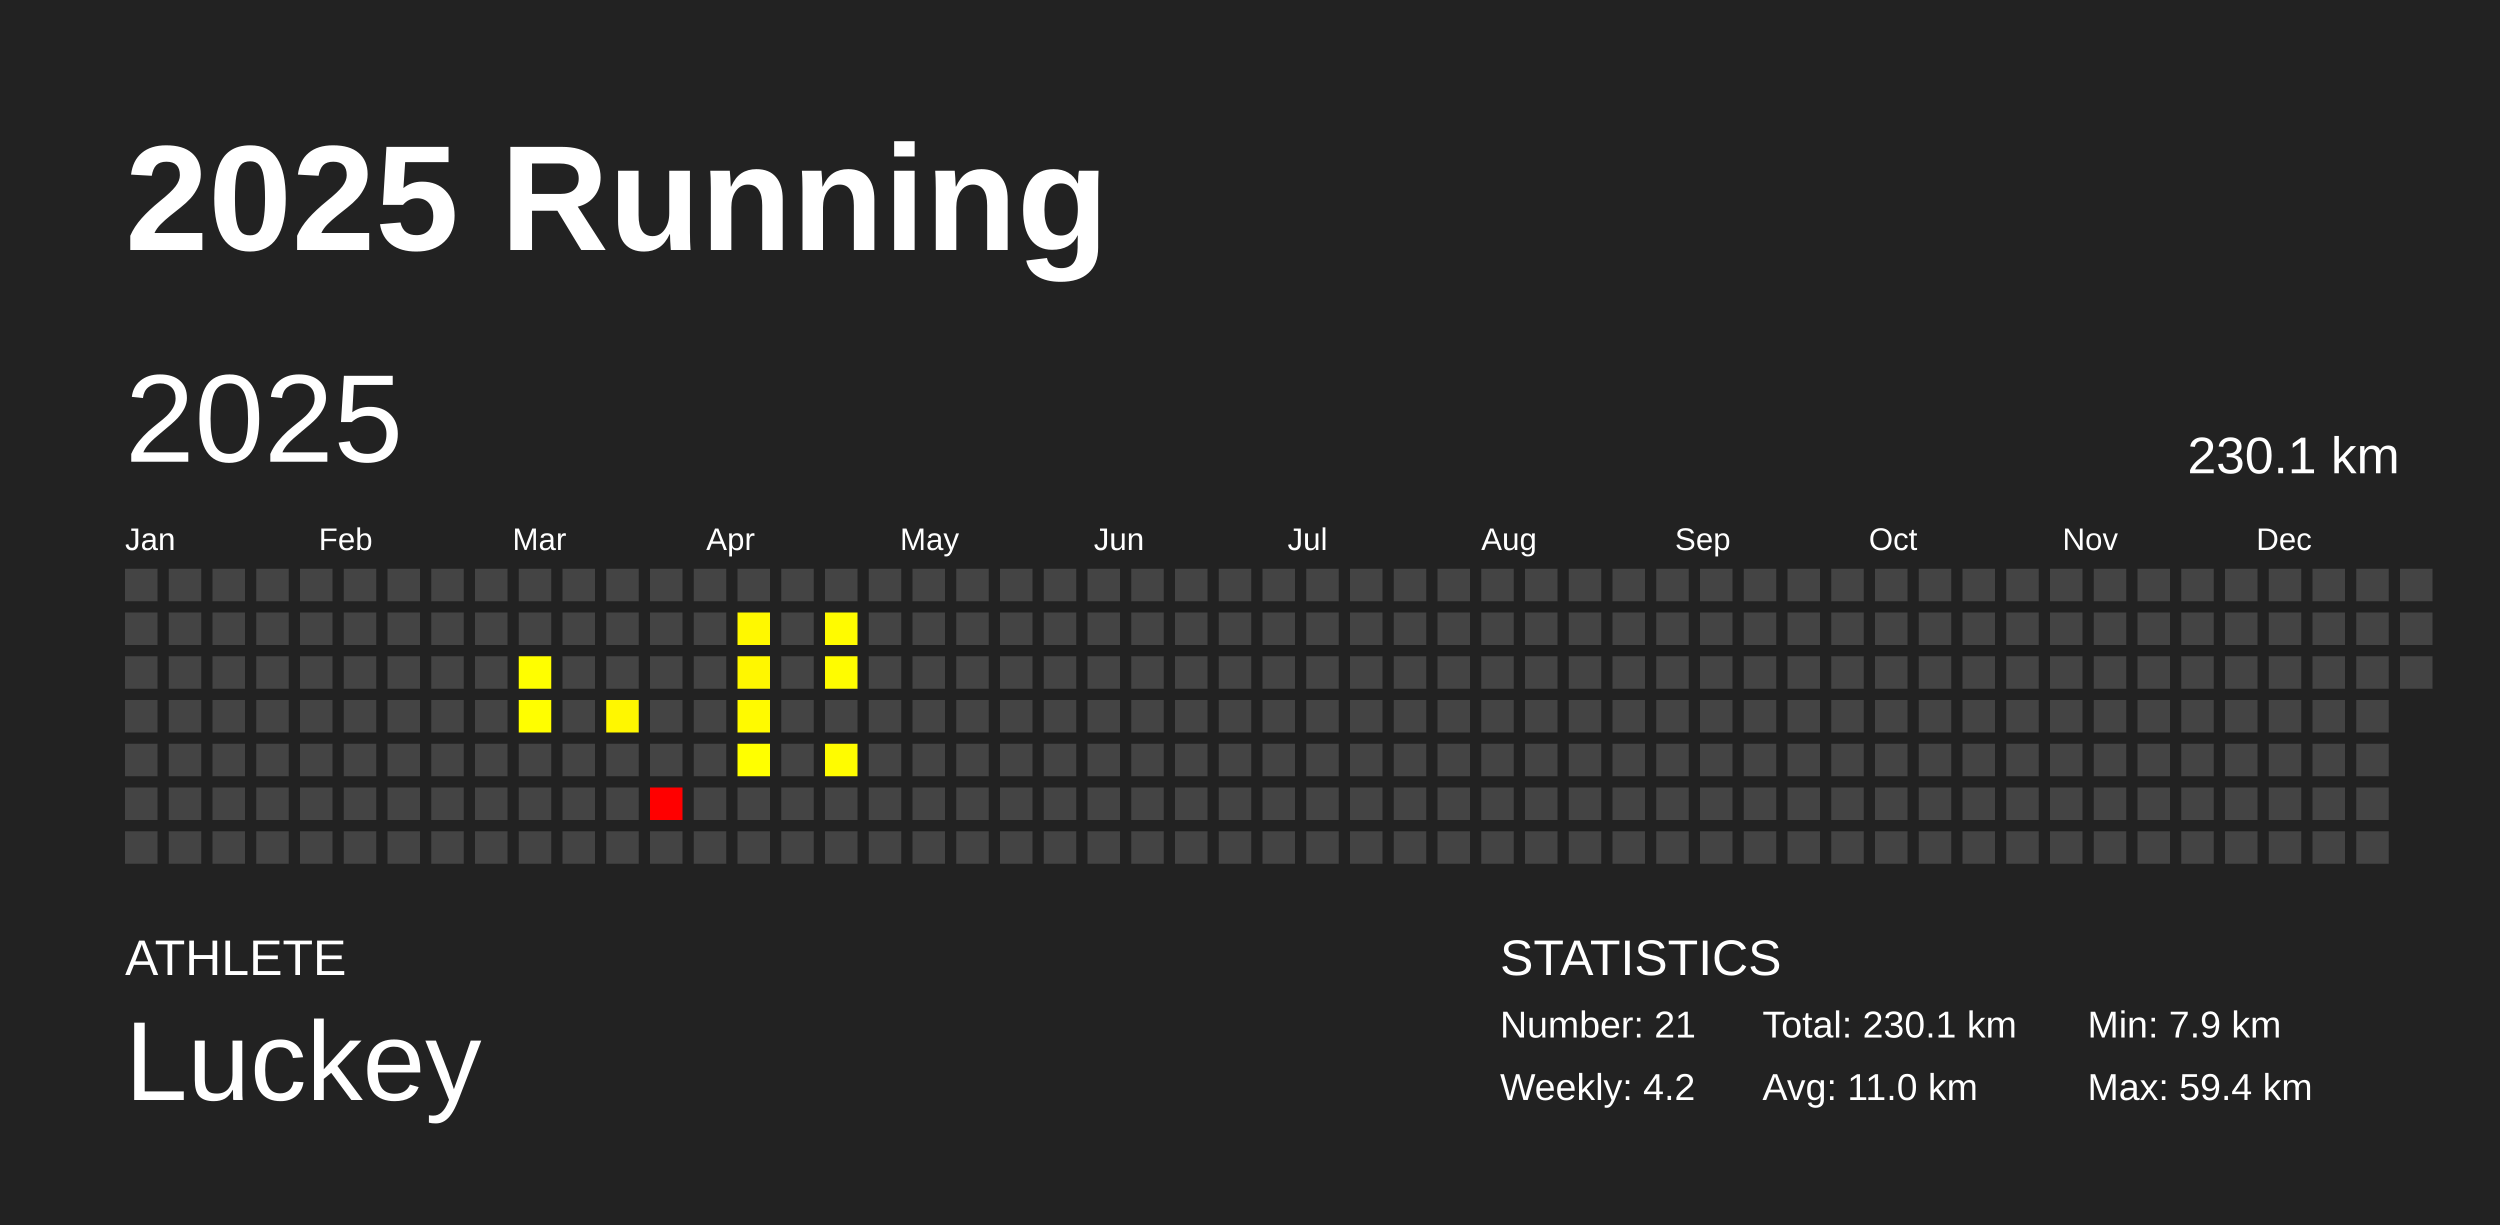
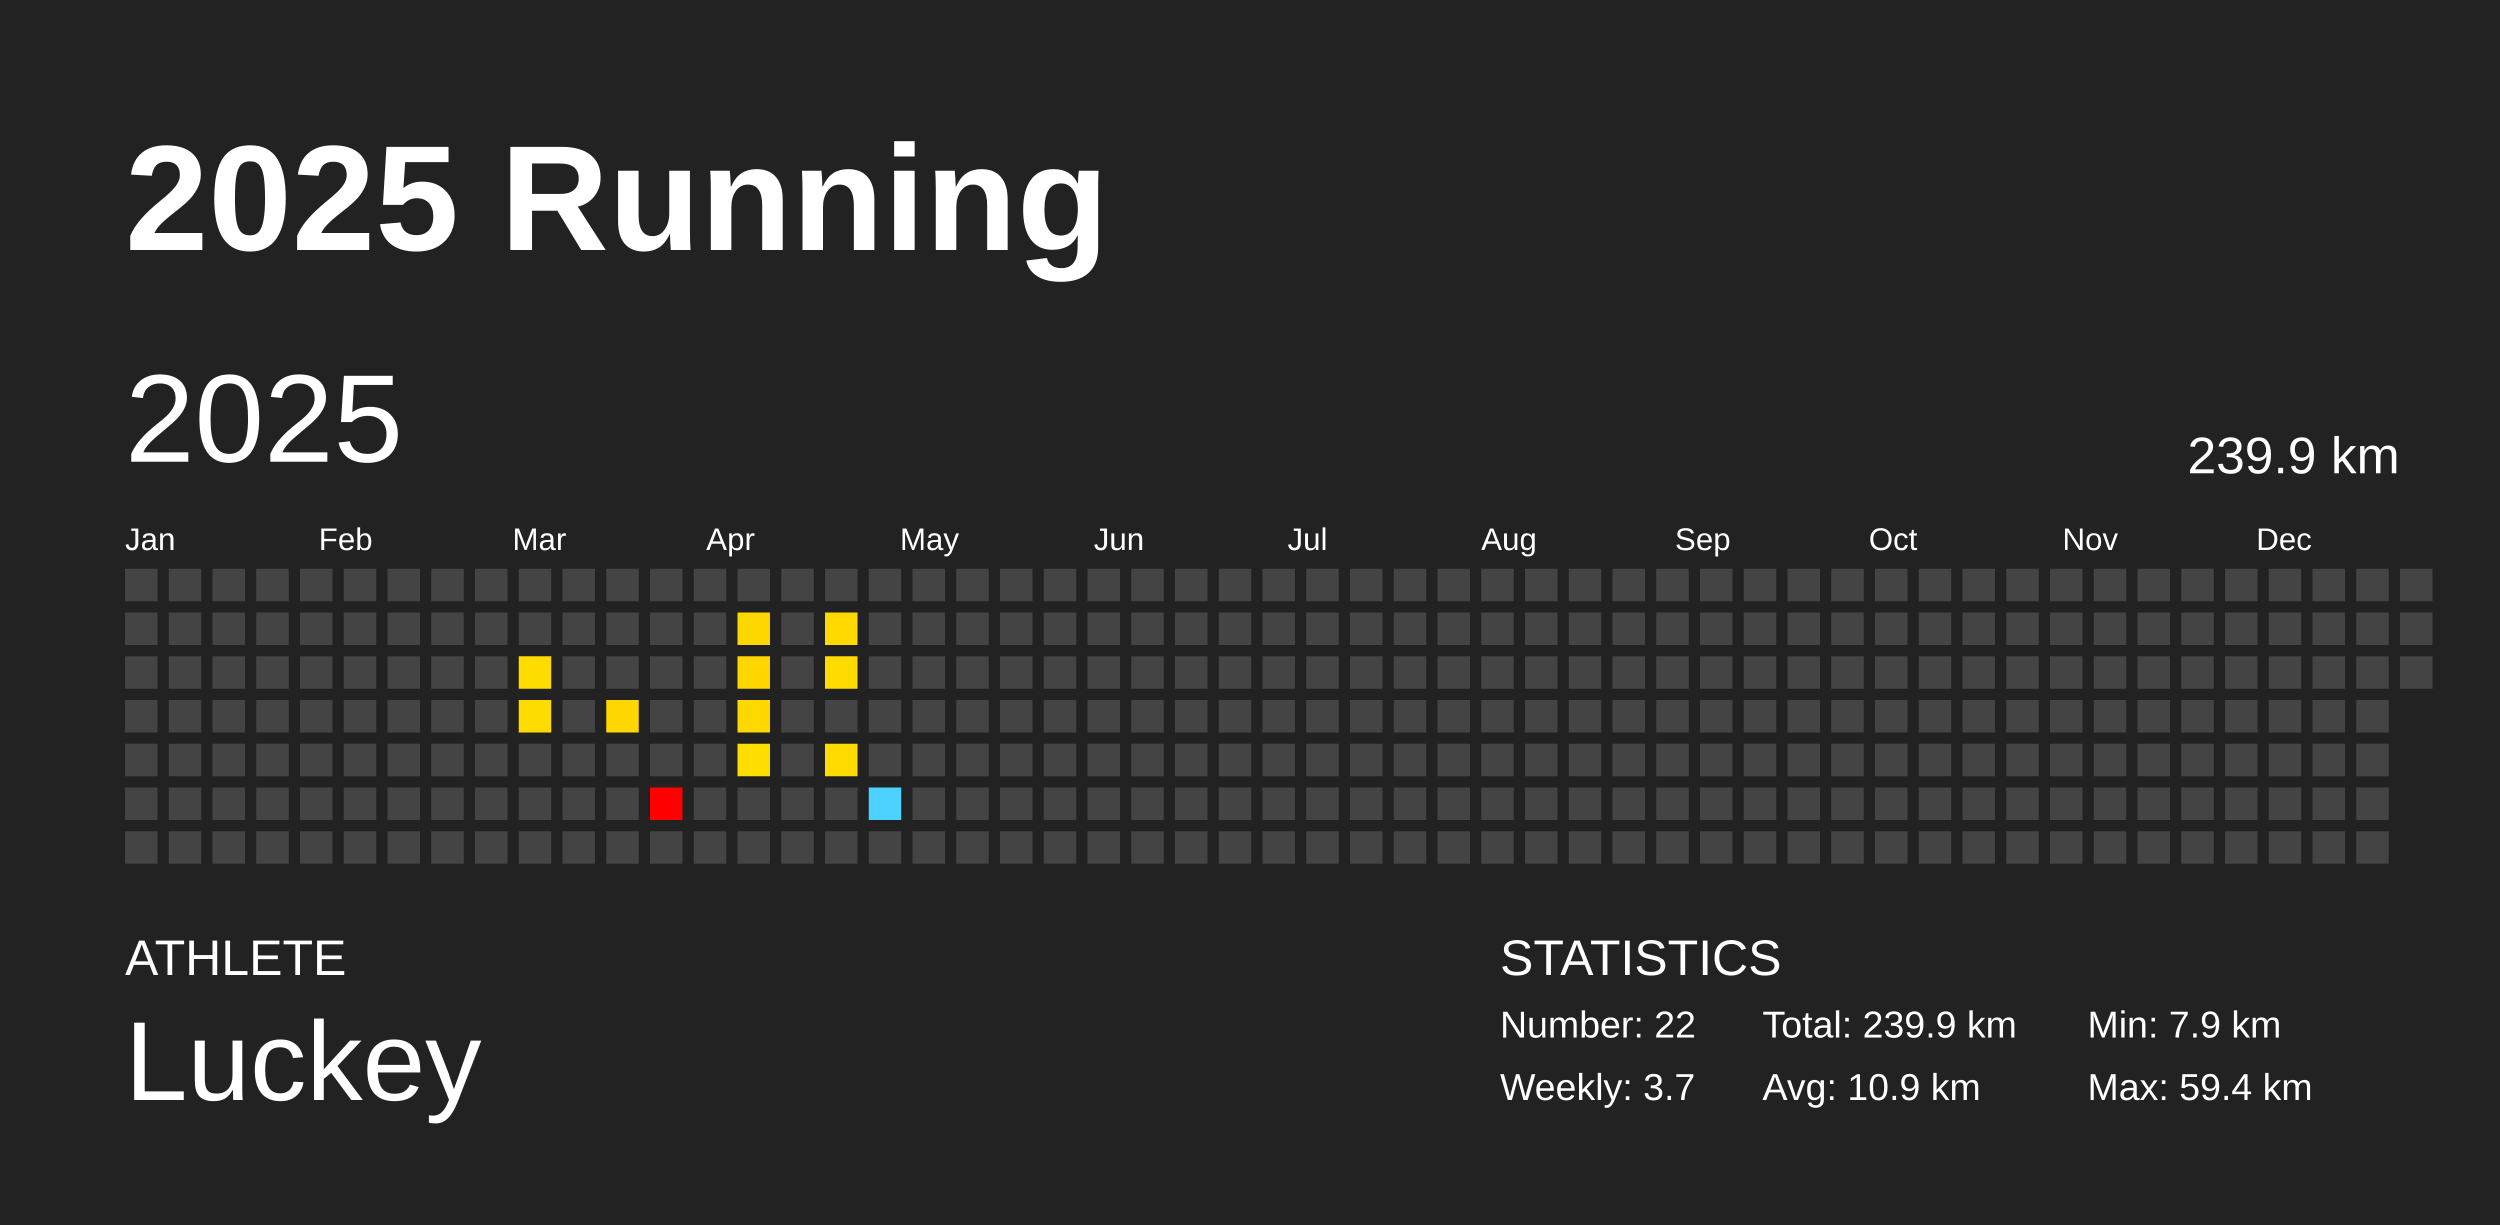
<svg xmlns="http://www.w3.org/2000/svg" baseProfile="full" height="98mm" version="1.1" viewBox="0,0,200,98" width="200mm">
  <defs />
  <rect fill="#222222" height="98" width="200" x="0" y="0" />
  <text fill="#FFFFFF" style="font-size:12px; font-family:Arial; font-weight:bold;" x="10" y="20">2025 Running</text>
  <text fill="#FFFFFF" style="font-size:4px; font-family:Arial" x="10" y="78">ATHLETE</text>
  <text fill="#FFFFFF" style="font-size:9px; font-family:Arial" x="10" y="88">Luckey</text>
  <text fill="#FFFFFF" style="font-size:4px; font-family:Arial" x="120" y="78">STATISTICS</text>
-   <text fill="#FFFFFF" style="font-size:3px; font-family:Arial" x="120" y="83">Number: 21</text>
-   <text fill="#FFFFFF" style="font-size:3px; font-family:Arial" x="120" y="88">Weekly: 4.2</text>
-   <text fill="#FFFFFF" style="font-size:3px; font-family:Arial" x="141" y="83">Total: 230.1 km</text>
-   <text fill="#FFFFFF" style="font-size:3px; font-family:Arial" x="141" y="88">Avg: 11.0 km</text>
+   <text fill="#FFFFFF" style="font-size:3px; font-family:Arial" x="120" y="83">Number: 22</text>
+   <text fill="#FFFFFF" style="font-size:3px; font-family:Arial" x="120" y="88">Weekly: 3.7</text>
+   <text fill="#FFFFFF" style="font-size:3px; font-family:Arial" x="141" y="83">Total: 239.9 km</text>
+   <text fill="#FFFFFF" style="font-size:3px; font-family:Arial" x="141" y="88">Avg: 10.9 km</text>
  <text fill="#FFFFFF" style="font-size:3px; font-family:Arial" x="167" y="83">Min: 7.9 km</text>
  <text fill="#FFFFFF" style="font-size:3px; font-family:Arial" x="167" y="88">Max: 59.4 km</text>
  <text dominant-baseline="hanging" fill="#FFFFFF" style="font-size:10.0px; font-family:Arial;" x="10" y="30">2025</text>
-   <text dominant-baseline="hanging" fill="#FFFFFF" style="font-size:4.125px; font-family:Arial;" x="175" y="35">230.1 km</text>
+   <text dominant-baseline="hanging" fill="#FFFFFF" style="font-size:4.125px; font-family:Arial;" x="175" y="35">239.9 km</text>
  <text fill="#FFFFFF" style="font-size:2.5px; font-family:Arial" x="10.0" y="44">Jan</text>
  <text fill="#FFFFFF" style="font-size:2.5px; font-family:Arial" x="25.5" y="44">Feb</text>
  <text fill="#FFFFFF" style="font-size:2.5px; font-family:Arial" x="41.0" y="44">Mar</text>
  <text fill="#FFFFFF" style="font-size:2.5px; font-family:Arial" x="56.5" y="44">Apr</text>
  <text fill="#FFFFFF" style="font-size:2.5px; font-family:Arial" x="72.0" y="44">May</text>
  <text fill="#FFFFFF" style="font-size:2.5px; font-family:Arial" x="87.5" y="44">Jun</text>
  <text fill="#FFFFFF" style="font-size:2.5px; font-family:Arial" x="103.0" y="44">Jul</text>
  <text fill="#FFFFFF" style="font-size:2.5px; font-family:Arial" x="118.5" y="44">Aug</text>
  <text fill="#FFFFFF" style="font-size:2.5px; font-family:Arial" x="134.0" y="44">Sep</text>
  <text fill="#FFFFFF" style="font-size:2.5px; font-family:Arial" x="149.5" y="44">Oct</text>
  <text fill="#FFFFFF" style="font-size:2.5px; font-family:Arial" x="165.0" y="44">Nov</text>
  <text fill="#FFFFFF" style="font-size:2.5px; font-family:Arial" x="180.5" y="44">Dec</text>
  <rect fill="#444444" height="2.6" width="2.6" x="10.0" y="45.5" />
  <rect fill="#444444" height="2.6" width="2.6" x="10.0" y="49.0" />
  <rect fill="#444444" height="2.6" width="2.6" x="10.0" y="52.5" />
  <rect fill="#444444" height="2.6" width="2.6" x="10.0" y="56.0" />
  <rect fill="#444444" height="2.6" width="2.6" x="10.0" y="59.5" />
  <rect fill="#444444" height="2.6" width="2.6" x="10.0" y="63.0" />
  <rect fill="#444444" height="2.6" width="2.6" x="10.0" y="66.5" />
  <rect fill="#444444" height="2.6" width="2.6" x="13.5" y="45.5" />
  <rect fill="#444444" height="2.6" width="2.6" x="13.5" y="49.0" />
  <rect fill="#444444" height="2.6" width="2.6" x="13.5" y="52.5" />
  <rect fill="#444444" height="2.6" width="2.6" x="13.5" y="56.0" />
  <rect fill="#444444" height="2.6" width="2.6" x="13.5" y="59.5" />
  <rect fill="#444444" height="2.6" width="2.6" x="13.5" y="63.0" />
  <rect fill="#444444" height="2.6" width="2.6" x="13.5" y="66.5" />
  <rect fill="#444444" height="2.6" width="2.6" x="17.0" y="45.5" />
  <rect fill="#444444" height="2.6" width="2.6" x="17.0" y="49.0" />
  <rect fill="#444444" height="2.6" width="2.6" x="17.0" y="52.5" />
  <rect fill="#444444" height="2.6" width="2.6" x="17.0" y="56.0" />
  <rect fill="#444444" height="2.6" width="2.6" x="17.0" y="59.5" />
  <rect fill="#444444" height="2.6" width="2.6" x="17.0" y="63.0" />
  <rect fill="#444444" height="2.6" width="2.6" x="17.0" y="66.5" />
  <rect fill="#444444" height="2.6" width="2.6" x="20.5" y="45.5" />
  <rect fill="#444444" height="2.6" width="2.6" x="20.5" y="49.0" />
  <rect fill="#444444" height="2.6" width="2.6" x="20.5" y="52.5" />
  <rect fill="#444444" height="2.6" width="2.6" x="20.5" y="56.0" />
  <rect fill="#444444" height="2.6" width="2.6" x="20.5" y="59.5" />
  <rect fill="#444444" height="2.6" width="2.6" x="20.5" y="63.0" />
  <rect fill="#444444" height="2.6" width="2.6" x="20.5" y="66.5" />
  <rect fill="#444444" height="2.6" width="2.6" x="24.0" y="45.5" />
  <rect fill="#444444" height="2.6" width="2.6" x="24.0" y="49.0" />
  <rect fill="#444444" height="2.6" width="2.6" x="24.0" y="52.5" />
  <rect fill="#444444" height="2.6" width="2.6" x="24.0" y="56.0" />
  <rect fill="#444444" height="2.6" width="2.6" x="24.0" y="59.5" />
  <rect fill="#444444" height="2.6" width="2.6" x="24.0" y="63.0" />
  <rect fill="#444444" height="2.6" width="2.6" x="24.0" y="66.5" />
  <rect fill="#444444" height="2.6" width="2.6" x="27.5" y="45.5" />
  <rect fill="#444444" height="2.6" width="2.6" x="27.5" y="49.0" />
  <rect fill="#444444" height="2.6" width="2.6" x="27.5" y="52.5" />
  <rect fill="#444444" height="2.6" width="2.6" x="27.5" y="56.0" />
  <rect fill="#444444" height="2.6" width="2.6" x="27.5" y="59.5" />
  <rect fill="#444444" height="2.6" width="2.6" x="27.5" y="63.0" />
  <rect fill="#444444" height="2.6" width="2.6" x="27.5" y="66.5" />
  <rect fill="#444444" height="2.6" width="2.6" x="31.0" y="45.5" />
  <rect fill="#444444" height="2.6" width="2.6" x="31.0" y="49.0" />
  <rect fill="#444444" height="2.6" width="2.6" x="31.0" y="52.5" />
  <rect fill="#444444" height="2.6" width="2.6" x="31.0" y="56.0" />
  <rect fill="#444444" height="2.6" width="2.6" x="31.0" y="59.5" />
  <rect fill="#444444" height="2.6" width="2.6" x="31.0" y="63.0" />
  <rect fill="#444444" height="2.6" width="2.6" x="31.0" y="66.5" />
  <rect fill="#444444" height="2.6" width="2.6" x="34.5" y="45.5" />
  <rect fill="#444444" height="2.6" width="2.6" x="34.5" y="49.0" />
  <rect fill="#444444" height="2.6" width="2.6" x="34.5" y="52.5" />
  <rect fill="#444444" height="2.6" width="2.6" x="34.5" y="56.0" />
  <rect fill="#444444" height="2.6" width="2.6" x="34.5" y="59.5" />
  <rect fill="#444444" height="2.6" width="2.6" x="34.5" y="63.0" />
  <rect fill="#444444" height="2.6" width="2.6" x="34.5" y="66.5" />
  <rect fill="#444444" height="2.6" width="2.6" x="38.0" y="45.5" />
  <rect fill="#444444" height="2.6" width="2.6" x="38.0" y="49.0" />
  <rect fill="#444444" height="2.6" width="2.6" x="38.0" y="52.5" />
  <rect fill="#444444" height="2.6" width="2.6" x="38.0" y="56.0" />
  <rect fill="#444444" height="2.6" width="2.6" x="38.0" y="59.5" />
  <rect fill="#444444" height="2.6" width="2.6" x="38.0" y="63.0" />
  <rect fill="#444444" height="2.6" width="2.6" x="38.0" y="66.5" />
  <rect fill="#444444" height="2.6" width="2.6" x="41.5" y="45.5" />
  <rect fill="#444444" height="2.6" width="2.6" x="41.5" y="49.0" />
-   <rect fill="#fffe00" height="2.6" width="2.6" x="41.5" y="52.5" />
-   <rect fill="#fffe00" height="2.6" width="2.6" x="41.5" y="56.0" />
+   <rect fill="#ffdc00" height="2.6" width="2.6" x="41.5" y="52.5" />
+   <rect fill="#ffdc00" height="2.6" width="2.6" x="41.5" y="56.0" />
  <rect fill="#444444" height="2.6" width="2.6" x="41.5" y="59.5" />
  <rect fill="#444444" height="2.6" width="2.6" x="41.5" y="63.0" />
  <rect fill="#444444" height="2.6" width="2.6" x="41.5" y="66.5" />
  <rect fill="#444444" height="2.6" width="2.6" x="45.0" y="45.5" />
  <rect fill="#444444" height="2.6" width="2.6" x="45.0" y="49.0" />
  <rect fill="#444444" height="2.6" width="2.6" x="45.0" y="52.5" />
  <rect fill="#444444" height="2.6" width="2.6" x="45.0" y="56.0" />
  <rect fill="#444444" height="2.6" width="2.6" x="45.0" y="59.5" />
  <rect fill="#444444" height="2.6" width="2.6" x="45.0" y="63.0" />
  <rect fill="#444444" height="2.6" width="2.6" x="45.0" y="66.5" />
  <rect fill="#444444" height="2.6" width="2.6" x="48.5" y="45.5" />
  <rect fill="#444444" height="2.6" width="2.6" x="48.5" y="49.0" />
  <rect fill="#444444" height="2.6" width="2.6" x="48.5" y="52.5" />
-   <rect fill="#fff700" height="2.6" width="2.6" x="48.5" y="56.0" />
+   <rect fill="#ffd600" height="2.6" width="2.6" x="48.5" y="56.0" />
  <rect fill="#444444" height="2.6" width="2.6" x="48.5" y="59.5" />
  <rect fill="#444444" height="2.6" width="2.6" x="48.5" y="63.0" />
  <rect fill="#444444" height="2.6" width="2.6" x="48.5" y="66.5" />
  <rect fill="#444444" height="2.6" width="2.6" x="52.0" y="45.5" />
  <rect fill="#444444" height="2.6" width="2.6" x="52.0" y="49.0" />
  <rect fill="#444444" height="2.6" width="2.6" x="52.0" y="52.5" />
  <rect fill="#444444" height="2.6" width="2.6" x="52.0" y="56.0" />
  <rect fill="#444444" height="2.6" width="2.6" x="52.0" y="59.5" />
  <rect fill="red" height="2.6" width="2.6" x="52.0" y="63.0" />
  <rect fill="#444444" height="2.6" width="2.6" x="52.0" y="66.5" />
  <rect fill="#444444" height="2.6" width="2.6" x="55.5" y="45.5" />
  <rect fill="#444444" height="2.6" width="2.6" x="55.5" y="49.0" />
  <rect fill="#444444" height="2.6" width="2.6" x="55.5" y="52.5" />
  <rect fill="#444444" height="2.6" width="2.6" x="55.5" y="56.0" />
  <rect fill="#444444" height="2.6" width="2.6" x="55.5" y="59.5" />
  <rect fill="#444444" height="2.6" width="2.6" x="55.5" y="63.0" />
  <rect fill="#444444" height="2.6" width="2.6" x="55.5" y="66.5" />
  <rect fill="#444444" height="2.6" width="2.6" x="59.0" y="45.5" />
-   <rect fill="#fff800" height="2.6" width="2.6" x="59.0" y="49.0" />
-   <rect fill="#fff700" height="2.6" width="2.6" x="59.0" y="52.5" />
-   <rect fill="#fffa00" height="2.6" width="2.6" x="59.0" y="56.0" />
-   <rect fill="#ffff00" height="2.6" width="2.6" x="59.0" y="59.5" />
+   <rect fill="#ffd700" height="2.6" width="2.6" x="59.0" y="49.0" />
+   <rect fill="#ffd600" height="2.6" width="2.6" x="59.0" y="52.5" />
+   <rect fill="#ffd800" height="2.6" width="2.6" x="59.0" y="56.0" />
+   <rect fill="#ffdd00" height="2.6" width="2.6" x="59.0" y="59.5" />
  <rect fill="#444444" height="2.6" width="2.6" x="59.0" y="63.0" />
  <rect fill="#444444" height="2.6" width="2.6" x="59.0" y="66.5" />
  <rect fill="#444444" height="2.6" width="2.6" x="62.5" y="45.5" />
  <rect fill="#444444" height="2.6" width="2.6" x="62.5" y="49.0" />
  <rect fill="#444444" height="2.6" width="2.6" x="62.5" y="52.5" />
  <rect fill="#444444" height="2.6" width="2.6" x="62.5" y="56.0" />
  <rect fill="#444444" height="2.6" width="2.6" x="62.5" y="59.5" />
  <rect fill="#444444" height="2.6" width="2.6" x="62.5" y="63.0" />
  <rect fill="#444444" height="2.6" width="2.6" x="62.5" y="66.5" />
  <rect fill="#444444" height="2.6" width="2.6" x="66.0" y="45.5" />
-   <rect fill="#fffb00" height="2.6" width="2.6" x="66.0" y="49.0" />
-   <rect fill="#fffc00" height="2.6" width="2.6" x="66.0" y="52.5" />
+   <rect fill="#ffd900" height="2.6" width="2.6" x="66.0" y="49.0" />
+   <rect fill="#ffdb00" height="2.6" width="2.6" x="66.0" y="52.5" />
  <rect fill="#444444" height="2.6" width="2.6" x="66.0" y="56.0" />
-   <rect fill="#fffc00" height="2.6" width="2.6" x="66.0" y="59.5" />
+   <rect fill="#ffdb00" height="2.6" width="2.6" x="66.0" y="59.5" />
  <rect fill="#444444" height="2.6" width="2.6" x="66.0" y="63.0" />
  <rect fill="#444444" height="2.6" width="2.6" x="66.0" y="66.5" />
  <rect fill="#444444" height="2.6" width="2.6" x="69.5" y="45.5" />
  <rect fill="#444444" height="2.6" width="2.6" x="69.5" y="49.0" />
  <rect fill="#444444" height="2.6" width="2.6" x="69.5" y="52.5" />
  <rect fill="#444444" height="2.6" width="2.6" x="69.5" y="56.0" />
  <rect fill="#444444" height="2.6" width="2.6" x="69.5" y="59.5" />
-   <rect fill="#444444" height="2.6" width="2.6" x="69.5" y="63.0" />
+   <rect fill="#4dd2ff" height="2.6" width="2.6" x="69.5" y="63.0" />
  <rect fill="#444444" height="2.6" width="2.6" x="69.5" y="66.5" />
  <rect fill="#444444" height="2.6" width="2.6" x="73.0" y="45.5" />
  <rect fill="#444444" height="2.6" width="2.6" x="73.0" y="49.0" />
  <rect fill="#444444" height="2.6" width="2.6" x="73.0" y="52.5" />
  <rect fill="#444444" height="2.6" width="2.6" x="73.0" y="56.0" />
  <rect fill="#444444" height="2.6" width="2.6" x="73.0" y="59.5" />
  <rect fill="#444444" height="2.6" width="2.6" x="73.0" y="63.0" />
  <rect fill="#444444" height="2.6" width="2.6" x="73.0" y="66.5" />
  <rect fill="#444444" height="2.6" width="2.6" x="76.5" y="45.5" />
  <rect fill="#444444" height="2.6" width="2.6" x="76.5" y="49.0" />
  <rect fill="#444444" height="2.6" width="2.6" x="76.5" y="52.5" />
  <rect fill="#444444" height="2.6" width="2.6" x="76.5" y="56.0" />
  <rect fill="#444444" height="2.6" width="2.6" x="76.5" y="59.5" />
  <rect fill="#444444" height="2.6" width="2.6" x="76.5" y="63.0" />
  <rect fill="#444444" height="2.6" width="2.6" x="76.5" y="66.5" />
  <rect fill="#444444" height="2.6" width="2.6" x="80.0" y="45.5" />
  <rect fill="#444444" height="2.6" width="2.6" x="80.0" y="49.0" />
  <rect fill="#444444" height="2.6" width="2.6" x="80.0" y="52.5" />
  <rect fill="#444444" height="2.6" width="2.6" x="80.0" y="56.0" />
  <rect fill="#444444" height="2.6" width="2.6" x="80.0" y="59.5" />
  <rect fill="#444444" height="2.6" width="2.6" x="80.0" y="63.0" />
  <rect fill="#444444" height="2.6" width="2.6" x="80.0" y="66.5" />
  <rect fill="#444444" height="2.6" width="2.6" x="83.5" y="45.5" />
  <rect fill="#444444" height="2.6" width="2.6" x="83.5" y="49.0" />
  <rect fill="#444444" height="2.6" width="2.6" x="83.5" y="52.5" />
  <rect fill="#444444" height="2.6" width="2.6" x="83.5" y="56.0" />
  <rect fill="#444444" height="2.6" width="2.6" x="83.5" y="59.5" />
  <rect fill="#444444" height="2.6" width="2.6" x="83.5" y="63.0" />
  <rect fill="#444444" height="2.6" width="2.6" x="83.5" y="66.5" />
  <rect fill="#444444" height="2.6" width="2.6" x="87.0" y="45.5" />
  <rect fill="#444444" height="2.6" width="2.6" x="87.0" y="49.0" />
  <rect fill="#444444" height="2.6" width="2.6" x="87.0" y="52.5" />
  <rect fill="#444444" height="2.6" width="2.6" x="87.0" y="56.0" />
  <rect fill="#444444" height="2.6" width="2.6" x="87.0" y="59.5" />
  <rect fill="#444444" height="2.6" width="2.6" x="87.0" y="63.0" />
  <rect fill="#444444" height="2.6" width="2.6" x="87.0" y="66.5" />
  <rect fill="#444444" height="2.6" width="2.6" x="90.5" y="45.5" />
  <rect fill="#444444" height="2.6" width="2.6" x="90.5" y="49.0" />
  <rect fill="#444444" height="2.6" width="2.6" x="90.5" y="52.5" />
  <rect fill="#444444" height="2.6" width="2.6" x="90.5" y="56.0" />
  <rect fill="#444444" height="2.6" width="2.6" x="90.5" y="59.5" />
  <rect fill="#444444" height="2.6" width="2.6" x="90.5" y="63.0" />
  <rect fill="#444444" height="2.6" width="2.6" x="90.5" y="66.5" />
  <rect fill="#444444" height="2.6" width="2.6" x="94.0" y="45.5" />
  <rect fill="#444444" height="2.6" width="2.6" x="94.0" y="49.0" />
  <rect fill="#444444" height="2.6" width="2.6" x="94.0" y="52.5" />
  <rect fill="#444444" height="2.6" width="2.6" x="94.0" y="56.0" />
  <rect fill="#444444" height="2.6" width="2.6" x="94.0" y="59.5" />
  <rect fill="#444444" height="2.6" width="2.6" x="94.0" y="63.0" />
  <rect fill="#444444" height="2.6" width="2.6" x="94.0" y="66.5" />
  <rect fill="#444444" height="2.6" width="2.6" x="97.5" y="45.5" />
  <rect fill="#444444" height="2.6" width="2.6" x="97.5" y="49.0" />
  <rect fill="#444444" height="2.6" width="2.6" x="97.5" y="52.5" />
  <rect fill="#444444" height="2.6" width="2.6" x="97.5" y="56.0" />
  <rect fill="#444444" height="2.6" width="2.6" x="97.5" y="59.5" />
  <rect fill="#444444" height="2.6" width="2.6" x="97.5" y="63.0" />
  <rect fill="#444444" height="2.6" width="2.6" x="97.5" y="66.5" />
  <rect fill="#444444" height="2.6" width="2.6" x="101.0" y="45.5" />
  <rect fill="#444444" height="2.6" width="2.6" x="101.0" y="49.0" />
  <rect fill="#444444" height="2.6" width="2.6" x="101.0" y="52.5" />
  <rect fill="#444444" height="2.6" width="2.6" x="101.0" y="56.0" />
  <rect fill="#444444" height="2.6" width="2.6" x="101.0" y="59.5" />
  <rect fill="#444444" height="2.6" width="2.6" x="101.0" y="63.0" />
  <rect fill="#444444" height="2.6" width="2.6" x="101.0" y="66.5" />
  <rect fill="#444444" height="2.6" width="2.6" x="104.5" y="45.5" />
  <rect fill="#444444" height="2.6" width="2.6" x="104.5" y="49.0" />
  <rect fill="#444444" height="2.6" width="2.6" x="104.5" y="52.5" />
  <rect fill="#444444" height="2.6" width="2.6" x="104.5" y="56.0" />
  <rect fill="#444444" height="2.6" width="2.6" x="104.5" y="59.5" />
  <rect fill="#444444" height="2.6" width="2.6" x="104.5" y="63.0" />
  <rect fill="#444444" height="2.6" width="2.6" x="104.5" y="66.5" />
  <rect fill="#444444" height="2.6" width="2.6" x="108.0" y="45.5" />
  <rect fill="#444444" height="2.6" width="2.6" x="108.0" y="49.0" />
  <rect fill="#444444" height="2.6" width="2.6" x="108.0" y="52.5" />
  <rect fill="#444444" height="2.6" width="2.6" x="108.0" y="56.0" />
  <rect fill="#444444" height="2.6" width="2.6" x="108.0" y="59.5" />
  <rect fill="#444444" height="2.6" width="2.6" x="108.0" y="63.0" />
  <rect fill="#444444" height="2.6" width="2.6" x="108.0" y="66.5" />
  <rect fill="#444444" height="2.6" width="2.6" x="111.5" y="45.5" />
  <rect fill="#444444" height="2.6" width="2.6" x="111.5" y="49.0" />
  <rect fill="#444444" height="2.6" width="2.6" x="111.5" y="52.5" />
  <rect fill="#444444" height="2.6" width="2.6" x="111.5" y="56.0" />
  <rect fill="#444444" height="2.6" width="2.6" x="111.5" y="59.5" />
  <rect fill="#444444" height="2.6" width="2.6" x="111.5" y="63.0" />
  <rect fill="#444444" height="2.6" width="2.6" x="111.5" y="66.5" />
  <rect fill="#444444" height="2.6" width="2.6" x="115.0" y="45.5" />
  <rect fill="#444444" height="2.6" width="2.6" x="115.0" y="49.0" />
  <rect fill="#444444" height="2.6" width="2.6" x="115.0" y="52.5" />
  <rect fill="#444444" height="2.6" width="2.6" x="115.0" y="56.0" />
  <rect fill="#444444" height="2.6" width="2.6" x="115.0" y="59.5" />
  <rect fill="#444444" height="2.6" width="2.6" x="115.0" y="63.0" />
  <rect fill="#444444" height="2.6" width="2.6" x="115.0" y="66.5" />
  <rect fill="#444444" height="2.6" width="2.6" x="118.5" y="45.5" />
  <rect fill="#444444" height="2.6" width="2.6" x="118.5" y="49.0" />
  <rect fill="#444444" height="2.6" width="2.6" x="118.5" y="52.5" />
  <rect fill="#444444" height="2.6" width="2.6" x="118.5" y="56.0" />
  <rect fill="#444444" height="2.6" width="2.6" x="118.5" y="59.5" />
  <rect fill="#444444" height="2.6" width="2.6" x="118.5" y="63.0" />
  <rect fill="#444444" height="2.6" width="2.6" x="118.5" y="66.5" />
  <rect fill="#444444" height="2.6" width="2.6" x="122.0" y="45.5" />
  <rect fill="#444444" height="2.6" width="2.6" x="122.0" y="49.0" />
  <rect fill="#444444" height="2.6" width="2.6" x="122.0" y="52.5" />
  <rect fill="#444444" height="2.6" width="2.6" x="122.0" y="56.0" />
  <rect fill="#444444" height="2.6" width="2.6" x="122.0" y="59.5" />
  <rect fill="#444444" height="2.6" width="2.6" x="122.0" y="63.0" />
  <rect fill="#444444" height="2.6" width="2.6" x="122.0" y="66.5" />
  <rect fill="#444444" height="2.6" width="2.6" x="125.5" y="45.5" />
  <rect fill="#444444" height="2.6" width="2.6" x="125.5" y="49.0" />
  <rect fill="#444444" height="2.6" width="2.6" x="125.5" y="52.5" />
  <rect fill="#444444" height="2.6" width="2.6" x="125.5" y="56.0" />
  <rect fill="#444444" height="2.6" width="2.6" x="125.5" y="59.5" />
  <rect fill="#444444" height="2.6" width="2.6" x="125.5" y="63.0" />
  <rect fill="#444444" height="2.6" width="2.6" x="125.5" y="66.5" />
  <rect fill="#444444" height="2.6" width="2.6" x="129.0" y="45.5" />
  <rect fill="#444444" height="2.6" width="2.6" x="129.0" y="49.0" />
  <rect fill="#444444" height="2.6" width="2.6" x="129.0" y="52.5" />
  <rect fill="#444444" height="2.6" width="2.6" x="129.0" y="56.0" />
  <rect fill="#444444" height="2.6" width="2.6" x="129.0" y="59.5" />
  <rect fill="#444444" height="2.6" width="2.6" x="129.0" y="63.0" />
  <rect fill="#444444" height="2.6" width="2.6" x="129.0" y="66.5" />
  <rect fill="#444444" height="2.6" width="2.6" x="132.5" y="45.5" />
  <rect fill="#444444" height="2.6" width="2.6" x="132.5" y="49.0" />
  <rect fill="#444444" height="2.6" width="2.6" x="132.5" y="52.5" />
  <rect fill="#444444" height="2.6" width="2.6" x="132.5" y="56.0" />
  <rect fill="#444444" height="2.6" width="2.6" x="132.5" y="59.5" />
  <rect fill="#444444" height="2.6" width="2.6" x="132.5" y="63.0" />
  <rect fill="#444444" height="2.6" width="2.6" x="132.5" y="66.5" />
  <rect fill="#444444" height="2.6" width="2.6" x="136.0" y="45.5" />
  <rect fill="#444444" height="2.6" width="2.6" x="136.0" y="49.0" />
  <rect fill="#444444" height="2.6" width="2.6" x="136.0" y="52.5" />
  <rect fill="#444444" height="2.6" width="2.6" x="136.0" y="56.0" />
  <rect fill="#444444" height="2.6" width="2.6" x="136.0" y="59.5" />
  <rect fill="#444444" height="2.6" width="2.6" x="136.0" y="63.0" />
  <rect fill="#444444" height="2.6" width="2.6" x="136.0" y="66.5" />
  <rect fill="#444444" height="2.6" width="2.6" x="139.5" y="45.5" />
  <rect fill="#444444" height="2.6" width="2.6" x="139.5" y="49.0" />
  <rect fill="#444444" height="2.6" width="2.6" x="139.5" y="52.5" />
  <rect fill="#444444" height="2.6" width="2.6" x="139.5" y="56.0" />
  <rect fill="#444444" height="2.6" width="2.6" x="139.5" y="59.5" />
  <rect fill="#444444" height="2.6" width="2.6" x="139.5" y="63.0" />
  <rect fill="#444444" height="2.6" width="2.6" x="139.5" y="66.5" />
  <rect fill="#444444" height="2.6" width="2.6" x="143.0" y="45.5" />
  <rect fill="#444444" height="2.6" width="2.6" x="143.0" y="49.0" />
  <rect fill="#444444" height="2.6" width="2.6" x="143.0" y="52.5" />
  <rect fill="#444444" height="2.6" width="2.6" x="143.0" y="56.0" />
  <rect fill="#444444" height="2.6" width="2.6" x="143.0" y="59.5" />
  <rect fill="#444444" height="2.6" width="2.6" x="143.0" y="63.0" />
  <rect fill="#444444" height="2.6" width="2.6" x="143.0" y="66.5" />
  <rect fill="#444444" height="2.6" width="2.6" x="146.5" y="45.5" />
  <rect fill="#444444" height="2.6" width="2.6" x="146.5" y="49.0" />
  <rect fill="#444444" height="2.6" width="2.6" x="146.5" y="52.5" />
  <rect fill="#444444" height="2.6" width="2.6" x="146.5" y="56.0" />
  <rect fill="#444444" height="2.6" width="2.6" x="146.5" y="59.5" />
  <rect fill="#444444" height="2.6" width="2.6" x="146.5" y="63.0" />
  <rect fill="#444444" height="2.6" width="2.6" x="146.5" y="66.5" />
  <rect fill="#444444" height="2.6" width="2.6" x="150.0" y="45.5" />
  <rect fill="#444444" height="2.6" width="2.6" x="150.0" y="49.0" />
  <rect fill="#444444" height="2.6" width="2.6" x="150.0" y="52.5" />
  <rect fill="#444444" height="2.6" width="2.6" x="150.0" y="56.0" />
  <rect fill="#444444" height="2.6" width="2.6" x="150.0" y="59.5" />
  <rect fill="#444444" height="2.6" width="2.6" x="150.0" y="63.0" />
  <rect fill="#444444" height="2.6" width="2.6" x="150.0" y="66.5" />
  <rect fill="#444444" height="2.6" width="2.6" x="153.5" y="45.5" />
  <rect fill="#444444" height="2.6" width="2.6" x="153.5" y="49.0" />
  <rect fill="#444444" height="2.6" width="2.6" x="153.5" y="52.5" />
  <rect fill="#444444" height="2.6" width="2.6" x="153.5" y="56.0" />
  <rect fill="#444444" height="2.6" width="2.6" x="153.5" y="59.5" />
  <rect fill="#444444" height="2.6" width="2.6" x="153.5" y="63.0" />
  <rect fill="#444444" height="2.6" width="2.6" x="153.5" y="66.5" />
  <rect fill="#444444" height="2.6" width="2.6" x="157.0" y="45.5" />
  <rect fill="#444444" height="2.6" width="2.6" x="157.0" y="49.0" />
  <rect fill="#444444" height="2.6" width="2.6" x="157.0" y="52.5" />
  <rect fill="#444444" height="2.6" width="2.6" x="157.0" y="56.0" />
  <rect fill="#444444" height="2.6" width="2.6" x="157.0" y="59.5" />
  <rect fill="#444444" height="2.6" width="2.6" x="157.0" y="63.0" />
  <rect fill="#444444" height="2.6" width="2.6" x="157.0" y="66.5" />
  <rect fill="#444444" height="2.6" width="2.6" x="160.5" y="45.5" />
  <rect fill="#444444" height="2.6" width="2.6" x="160.5" y="49.0" />
  <rect fill="#444444" height="2.6" width="2.6" x="160.5" y="52.5" />
  <rect fill="#444444" height="2.6" width="2.6" x="160.5" y="56.0" />
  <rect fill="#444444" height="2.6" width="2.6" x="160.5" y="59.5" />
  <rect fill="#444444" height="2.6" width="2.6" x="160.5" y="63.0" />
  <rect fill="#444444" height="2.6" width="2.6" x="160.5" y="66.5" />
  <rect fill="#444444" height="2.6" width="2.6" x="164.0" y="45.5" />
  <rect fill="#444444" height="2.6" width="2.6" x="164.0" y="49.0" />
  <rect fill="#444444" height="2.6" width="2.6" x="164.0" y="52.5" />
  <rect fill="#444444" height="2.6" width="2.6" x="164.0" y="56.0" />
  <rect fill="#444444" height="2.6" width="2.6" x="164.0" y="59.5" />
  <rect fill="#444444" height="2.6" width="2.6" x="164.0" y="63.0" />
  <rect fill="#444444" height="2.6" width="2.6" x="164.0" y="66.5" />
  <rect fill="#444444" height="2.6" width="2.6" x="167.5" y="45.5" />
  <rect fill="#444444" height="2.6" width="2.6" x="167.5" y="49.0" />
  <rect fill="#444444" height="2.6" width="2.6" x="167.5" y="52.5" />
  <rect fill="#444444" height="2.6" width="2.6" x="167.5" y="56.0" />
  <rect fill="#444444" height="2.6" width="2.6" x="167.5" y="59.5" />
  <rect fill="#444444" height="2.6" width="2.6" x="167.5" y="63.0" />
  <rect fill="#444444" height="2.6" width="2.6" x="167.5" y="66.5" />
  <rect fill="#444444" height="2.6" width="2.6" x="171.0" y="45.5" />
  <rect fill="#444444" height="2.6" width="2.6" x="171.0" y="49.0" />
  <rect fill="#444444" height="2.6" width="2.6" x="171.0" y="52.5" />
  <rect fill="#444444" height="2.6" width="2.6" x="171.0" y="56.0" />
  <rect fill="#444444" height="2.6" width="2.6" x="171.0" y="59.5" />
  <rect fill="#444444" height="2.6" width="2.6" x="171.0" y="63.0" />
  <rect fill="#444444" height="2.6" width="2.6" x="171.0" y="66.5" />
  <rect fill="#444444" height="2.6" width="2.6" x="174.5" y="45.5" />
  <rect fill="#444444" height="2.6" width="2.6" x="174.5" y="49.0" />
  <rect fill="#444444" height="2.6" width="2.6" x="174.5" y="52.5" />
  <rect fill="#444444" height="2.6" width="2.6" x="174.5" y="56.0" />
  <rect fill="#444444" height="2.6" width="2.6" x="174.5" y="59.5" />
  <rect fill="#444444" height="2.6" width="2.6" x="174.5" y="63.0" />
  <rect fill="#444444" height="2.6" width="2.6" x="174.5" y="66.5" />
  <rect fill="#444444" height="2.6" width="2.6" x="178.0" y="45.5" />
  <rect fill="#444444" height="2.6" width="2.6" x="178.0" y="49.0" />
  <rect fill="#444444" height="2.6" width="2.6" x="178.0" y="52.5" />
  <rect fill="#444444" height="2.6" width="2.6" x="178.0" y="56.0" />
  <rect fill="#444444" height="2.6" width="2.6" x="178.0" y="59.5" />
  <rect fill="#444444" height="2.6" width="2.6" x="178.0" y="63.0" />
  <rect fill="#444444" height="2.6" width="2.6" x="178.0" y="66.5" />
  <rect fill="#444444" height="2.6" width="2.6" x="181.5" y="45.5" />
  <rect fill="#444444" height="2.6" width="2.6" x="181.5" y="49.0" />
  <rect fill="#444444" height="2.6" width="2.6" x="181.5" y="52.5" />
  <rect fill="#444444" height="2.6" width="2.6" x="181.5" y="56.0" />
  <rect fill="#444444" height="2.6" width="2.6" x="181.5" y="59.5" />
  <rect fill="#444444" height="2.6" width="2.6" x="181.5" y="63.0" />
  <rect fill="#444444" height="2.6" width="2.6" x="181.5" y="66.5" />
  <rect fill="#444444" height="2.6" width="2.6" x="185.0" y="45.5" />
  <rect fill="#444444" height="2.6" width="2.6" x="185.0" y="49.0" />
  <rect fill="#444444" height="2.6" width="2.6" x="185.0" y="52.5" />
  <rect fill="#444444" height="2.6" width="2.6" x="185.0" y="56.0" />
  <rect fill="#444444" height="2.6" width="2.6" x="185.0" y="59.5" />
  <rect fill="#444444" height="2.6" width="2.6" x="185.0" y="63.0" />
  <rect fill="#444444" height="2.6" width="2.6" x="185.0" y="66.5" />
  <rect fill="#444444" height="2.6" width="2.6" x="188.5" y="45.5" />
  <rect fill="#444444" height="2.6" width="2.6" x="188.5" y="49.0" />
  <rect fill="#444444" height="2.6" width="2.6" x="188.5" y="52.5" />
  <rect fill="#444444" height="2.6" width="2.6" x="188.5" y="56.0" />
  <rect fill="#444444" height="2.6" width="2.6" x="188.5" y="59.5" />
  <rect fill="#444444" height="2.6" width="2.6" x="188.5" y="63.0" />
  <rect fill="#444444" height="2.6" width="2.6" x="188.5" y="66.5" />
  <rect fill="#444444" height="2.6" width="2.6" x="192.0" y="45.5" />
  <rect fill="#444444" height="2.6" width="2.6" x="192.0" y="49.0" />
  <rect fill="#444444" height="2.6" width="2.6" x="192.0" y="52.5" />
</svg>
